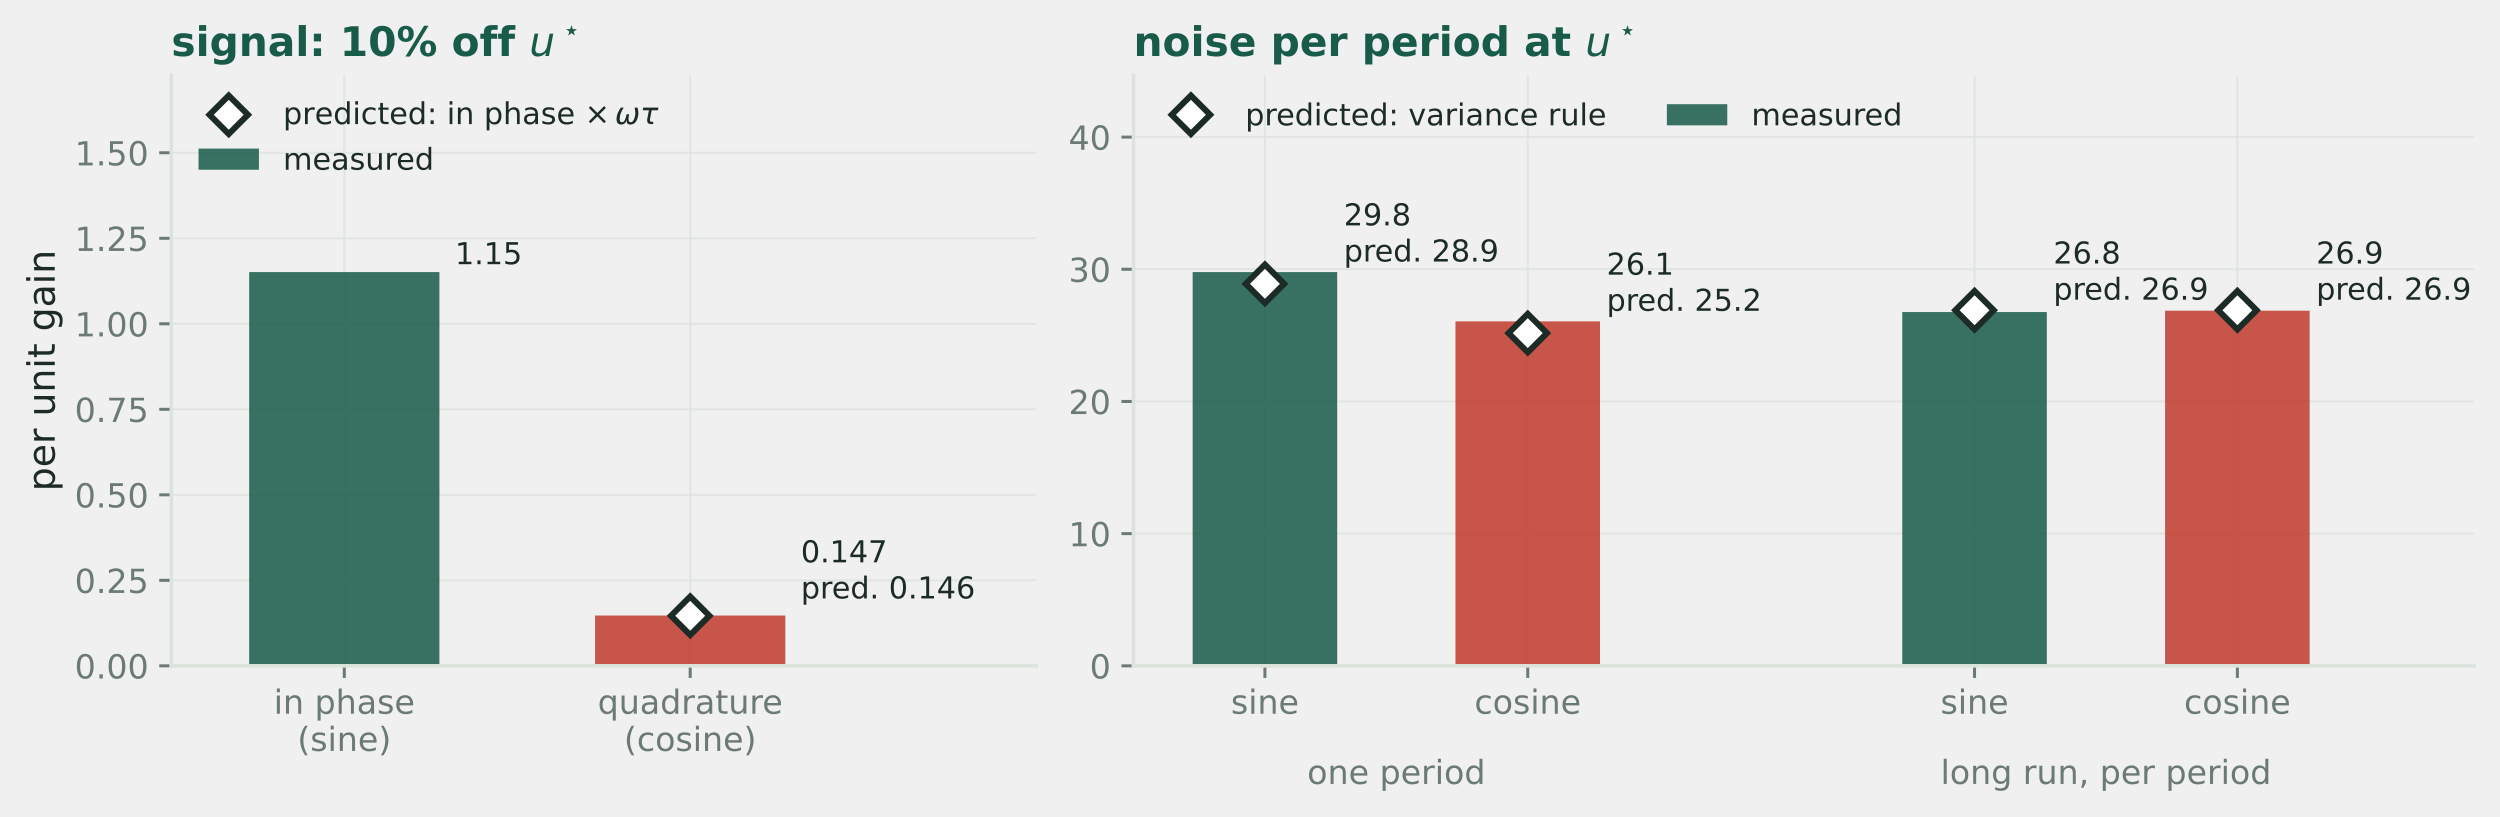
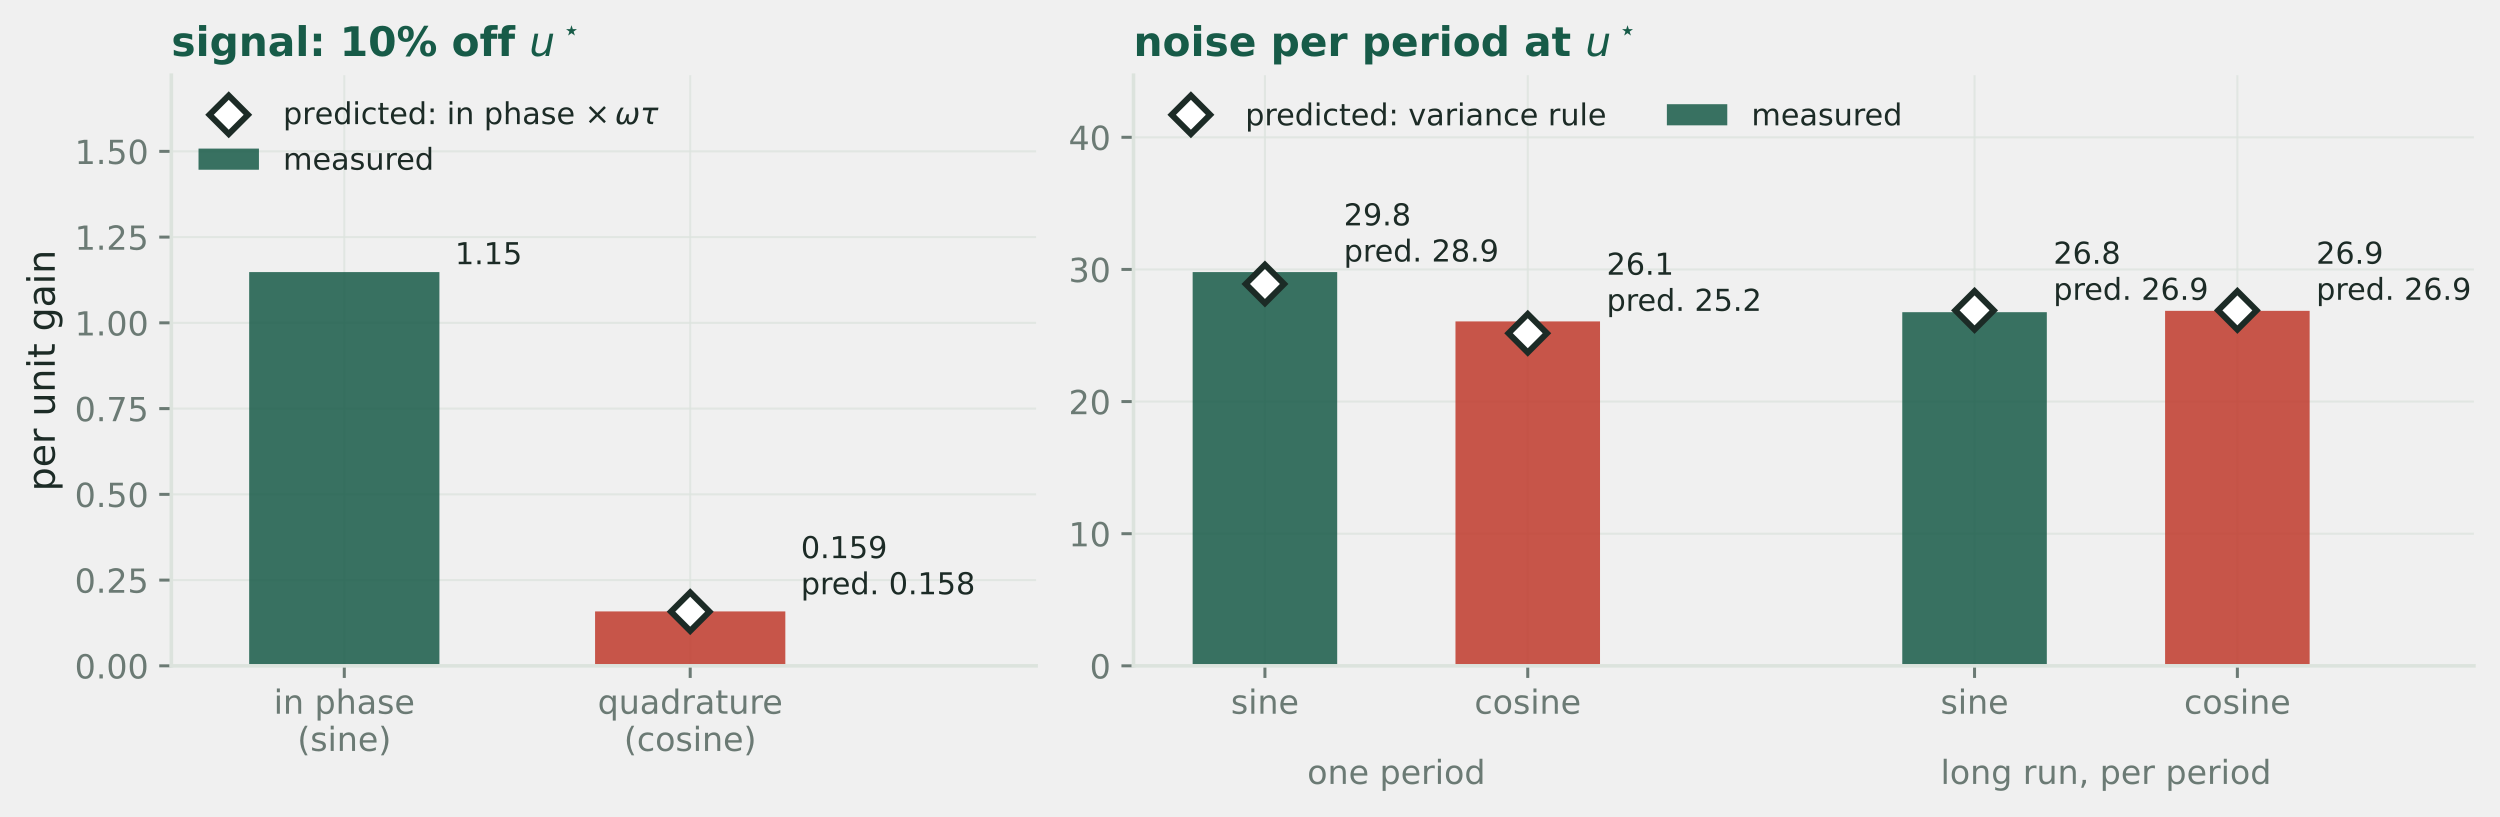
<svg xmlns="http://www.w3.org/2000/svg" xmlns:xlink="http://www.w3.org/1999/xlink" width="827.739pt" height="270.496pt" viewBox="0 0 827.739 270.496" version="1.1">
  <defs>
    <style type="text/css">*{stroke-linejoin: round; stroke-linecap: butt}</style>
  </defs>
  <g id="figure_1">
    <g id="patch_1">
      <path d="M 0 270.496  L 827.739 270.496  L 827.739 0  L 0 0  L 0 270.496  z " style="fill: none" />
    </g>
    <g id="axes_1">
      <g id="patch_2">
        <path d="M 56.73 220.457  L 343.051 220.457  L 343.051 24.9  L 56.73 24.9  L 56.73 220.457  z " style="fill: none" />
      </g>
      <g id="matplotlib.axis_1">
        <g id="xtick_1">
          <g id="line2d_1">
-             <path d="M 113.994 220.457  L 113.994 24.9  " clip-path="url(#pf92892f9b9)" style="fill: none; stroke: #dce3dd; stroke-opacity: 0.75; stroke-width: 0.7; stroke-linecap: square" />
+             <path d="M 113.994 220.457  L 113.994 24.9  " clip-path="url(#pc9e9da0dd4)" style="fill: none; stroke: #dce3dd; stroke-opacity: 0.75; stroke-width: 0.7; stroke-linecap: square" />
          </g>
          <g id="line2d_2">
            <defs>
-               <path id="m6988dbde63" d="M 0 0  L 0 4  " style="stroke: #6b7a74" />
+               <path id="mc420b97423" d="M 0 0  L 0 4  " style="stroke: #6b7a74" />
            </defs>
            <g>
-               <use xlink:href="#m6988dbde63" x="113.994" y="220.457" style="fill: #6b7a74; stroke: #6b7a74" />
+               <use xlink:href="#mc420b97423" x="113.994" y="220.457" style="fill: #6b7a74; stroke: #6b7a74" />
            </g>
          </g>
          <g id="text_1">
            <text style="font-size: 11px; font-family: 'Source Sans Pro', 'DejaVu Sans', 'Helvetica', 'Arial', sans-serif; fill: #6b7a74" transform="translate(90.63546 236.3151)">in phase</text>
            <text style="font-size: 11px; font-family: 'Source Sans Pro', 'DejaVu Sans', 'Helvetica', 'Arial', sans-serif; fill: #6b7a74" transform="translate(98.43944 248.6327)">(sine)</text>
          </g>
        </g>
        <g id="xtick_2">
          <g id="line2d_3">
-             <path d="M 228.523 220.457  L 228.523 24.9  " clip-path="url(#pf92892f9b9)" style="fill: none; stroke: #dce3dd; stroke-opacity: 0.75; stroke-width: 0.7; stroke-linecap: square" />
+             <path d="M 228.523 220.457  L 228.523 24.9  " clip-path="url(#pc9e9da0dd4)" style="fill: none; stroke: #dce3dd; stroke-opacity: 0.75; stroke-width: 0.7; stroke-linecap: square" />
          </g>
          <g id="line2d_4">
            <g>
-               <use xlink:href="#m6988dbde63" x="228.523" y="220.457" style="fill: #6b7a74; stroke: #6b7a74" />
+               <use xlink:href="#mc420b97423" x="228.523" y="220.457" style="fill: #6b7a74; stroke: #6b7a74" />
            </g>
          </g>
          <g id="text_2">
            <text style="font-size: 11px; font-family: 'Source Sans Pro', 'DejaVu Sans', 'Helvetica', 'Arial', sans-serif; fill: #6b7a74" transform="translate(197.8886 236.3151)">quadrature</text>
            <text style="font-size: 11px; font-family: 'Source Sans Pro', 'DejaVu Sans', 'Helvetica', 'Arial', sans-serif; fill: #6b7a74" transform="translate(206.5786 248.6327)">(cosine)</text>
          </g>
        </g>
      </g>
      <g id="matplotlib.axis_2">
        <g id="ytick_1">
          <g id="line2d_5">
-             <path d="M 56.73 220.457  L 343.051 220.457  " clip-path="url(#pf92892f9b9)" style="fill: none; stroke: #dce3dd; stroke-opacity: 0.75; stroke-width: 0.7; stroke-linecap: square" />
+             <path d="M 56.73 220.457  L 343.051 220.457  " clip-path="url(#pc9e9da0dd4)" style="fill: none; stroke: #dce3dd; stroke-opacity: 0.75; stroke-width: 0.7; stroke-linecap: square" />
          </g>
          <g id="line2d_6">
            <defs>
-               <path id="mf4f9d49e26" d="M 0 0  L -4 0  " style="stroke: #6b7a74" />
+               <path id="mc0cf9e2b62" d="M 0 0  L -4 0  " style="stroke: #6b7a74" />
            </defs>
            <g>
-               <use xlink:href="#mf4f9d49e26" x="56.73" y="220.457" style="fill: #6b7a74; stroke: #6b7a74" />
+               <use xlink:href="#mc0cf9e2b62" x="56.73" y="220.457" style="fill: #6b7a74; stroke: #6b7a74" />
            </g>
          </g>
          <g id="text_3">
            <text style="font-size: 11px; font-family: 'Source Sans Pro', 'DejaVu Sans', 'Helvetica', 'Arial', sans-serif; text-anchor: end; fill: #6b7a74" x="49.23" y="224.636" transform="rotate(-0 49.22984 224.6359)">0.00</text>
          </g>
        </g>
        <g id="ytick_2">
          <g id="line2d_7">
-             <path d="M 56.73 192.144  L 343.051 192.144  " clip-path="url(#pf92892f9b9)" style="fill: none; stroke: #dce3dd; stroke-opacity: 0.75; stroke-width: 0.7; stroke-linecap: square" />
+             <path d="M 56.73 192.066  L 343.051 192.066  " clip-path="url(#pc9e9da0dd4)" style="fill: none; stroke: #dce3dd; stroke-opacity: 0.75; stroke-width: 0.7; stroke-linecap: square" />
          </g>
          <g id="line2d_8">
            <g>
-               <use xlink:href="#mf4f9d49e26" x="56.73" y="192.144" style="fill: #6b7a74; stroke: #6b7a74" />
+               <use xlink:href="#mc0cf9e2b62" x="56.73" y="192.066" style="fill: #6b7a74; stroke: #6b7a74" />
            </g>
          </g>
          <g id="text_4">
-             <text style="font-size: 11px; font-family: 'Source Sans Pro', 'DejaVu Sans', 'Helvetica', 'Arial', sans-serif; text-anchor: end; fill: #6b7a74" x="49.23" y="196.323" transform="rotate(-0 49.22984 196.3233)">0.25</text>
+             <text style="font-size: 11px; font-family: 'Source Sans Pro', 'DejaVu Sans', 'Helvetica', 'Arial', sans-serif; text-anchor: end; fill: #6b7a74" x="49.23" y="196.245" transform="rotate(-0 49.22984 196.2453)">0.25</text>
          </g>
        </g>
        <g id="ytick_3">
          <g id="line2d_9">
-             <path d="M 56.73 163.832  L 343.051 163.832  " clip-path="url(#pf92892f9b9)" style="fill: none; stroke: #dce3dd; stroke-opacity: 0.75; stroke-width: 0.7; stroke-linecap: square" />
+             <path d="M 56.73 163.676  L 343.051 163.676  " clip-path="url(#pc9e9da0dd4)" style="fill: none; stroke: #dce3dd; stroke-opacity: 0.75; stroke-width: 0.7; stroke-linecap: square" />
          </g>
          <g id="line2d_10">
            <g>
-               <use xlink:href="#mf4f9d49e26" x="56.73" y="163.832" style="fill: #6b7a74; stroke: #6b7a74" />
+               <use xlink:href="#mc0cf9e2b62" x="56.73" y="163.676" style="fill: #6b7a74; stroke: #6b7a74" />
            </g>
          </g>
          <g id="text_5">
-             <text style="font-size: 11px; font-family: 'Source Sans Pro', 'DejaVu Sans', 'Helvetica', 'Arial', sans-serif; text-anchor: end; fill: #6b7a74" x="49.23" y="168.011" transform="rotate(-0 49.22984 168.0107)">0.50</text>
+             <text style="font-size: 11px; font-family: 'Source Sans Pro', 'DejaVu Sans', 'Helvetica', 'Arial', sans-serif; text-anchor: end; fill: #6b7a74" x="49.23" y="167.855" transform="rotate(-0 49.22984 167.8547)">0.50</text>
          </g>
        </g>
        <g id="ytick_4">
          <g id="line2d_11">
-             <path d="M 56.73 135.519  L 343.051 135.519  " clip-path="url(#pf92892f9b9)" style="fill: none; stroke: #dce3dd; stroke-opacity: 0.75; stroke-width: 0.7; stroke-linecap: square" />
+             <path d="M 56.73 135.285  L 343.051 135.285  " clip-path="url(#pc9e9da0dd4)" style="fill: none; stroke: #dce3dd; stroke-opacity: 0.75; stroke-width: 0.7; stroke-linecap: square" />
          </g>
          <g id="line2d_12">
            <g>
-               <use xlink:href="#mf4f9d49e26" x="56.73" y="135.519" style="fill: #6b7a74; stroke: #6b7a74" />
+               <use xlink:href="#mc0cf9e2b62" x="56.73" y="135.285" style="fill: #6b7a74; stroke: #6b7a74" />
            </g>
          </g>
          <g id="text_6">
-             <text style="font-size: 11px; font-family: 'Source Sans Pro', 'DejaVu Sans', 'Helvetica', 'Arial', sans-serif; text-anchor: end; fill: #6b7a74" x="49.23" y="139.698" transform="rotate(-0 49.22984 139.6981)">0.75</text>
+             <text style="font-size: 11px; font-family: 'Source Sans Pro', 'DejaVu Sans', 'Helvetica', 'Arial', sans-serif; text-anchor: end; fill: #6b7a74" x="49.23" y="139.464" transform="rotate(-0 49.22984 139.4641)">0.75</text>
          </g>
        </g>
        <g id="ytick_5">
          <g id="line2d_13">
-             <path d="M 56.73 107.206  L 343.051 107.206  " clip-path="url(#pf92892f9b9)" style="fill: none; stroke: #dce3dd; stroke-opacity: 0.75; stroke-width: 0.7; stroke-linecap: square" />
+             <path d="M 56.73 106.894  L 343.051 106.894  " clip-path="url(#pc9e9da0dd4)" style="fill: none; stroke: #dce3dd; stroke-opacity: 0.75; stroke-width: 0.7; stroke-linecap: square" />
          </g>
          <g id="line2d_14">
            <g>
-               <use xlink:href="#mf4f9d49e26" x="56.73" y="107.206" style="fill: #6b7a74; stroke: #6b7a74" />
+               <use xlink:href="#mc0cf9e2b62" x="56.73" y="106.894" style="fill: #6b7a74; stroke: #6b7a74" />
            </g>
          </g>
          <g id="text_7">
-             <text style="font-size: 11px; font-family: 'Source Sans Pro', 'DejaVu Sans', 'Helvetica', 'Arial', sans-serif; text-anchor: end; fill: #6b7a74" x="49.23" y="111.385" transform="rotate(-0 49.22984 111.3855)">1.00</text>
+             <text style="font-size: 11px; font-family: 'Source Sans Pro', 'DejaVu Sans', 'Helvetica', 'Arial', sans-serif; text-anchor: end; fill: #6b7a74" x="49.23" y="111.073" transform="rotate(-0 49.22984 111.0735)">1.00</text>
          </g>
        </g>
        <g id="ytick_6">
          <g id="line2d_15">
-             <path d="M 56.73 78.894  L 343.051 78.894  " clip-path="url(#pf92892f9b9)" style="fill: none; stroke: #dce3dd; stroke-opacity: 0.75; stroke-width: 0.7; stroke-linecap: square" />
+             <path d="M 56.73 78.504  L 343.051 78.504  " clip-path="url(#pc9e9da0dd4)" style="fill: none; stroke: #dce3dd; stroke-opacity: 0.75; stroke-width: 0.7; stroke-linecap: square" />
          </g>
          <g id="line2d_16">
            <g>
-               <use xlink:href="#mf4f9d49e26" x="56.73" y="78.894" style="fill: #6b7a74; stroke: #6b7a74" />
+               <use xlink:href="#mc0cf9e2b62" x="56.73" y="78.504" style="fill: #6b7a74; stroke: #6b7a74" />
            </g>
          </g>
          <g id="text_8">
-             <text style="font-size: 11px; font-family: 'Source Sans Pro', 'DejaVu Sans', 'Helvetica', 'Arial', sans-serif; text-anchor: end; fill: #6b7a74" x="49.23" y="83.073" transform="rotate(-0 49.22984 83.07287)">1.25</text>
+             <text style="font-size: 11px; font-family: 'Source Sans Pro', 'DejaVu Sans', 'Helvetica', 'Arial', sans-serif; text-anchor: end; fill: #6b7a74" x="49.23" y="82.683" transform="rotate(-0 49.22984 82.68285)">1.25</text>
          </g>
        </g>
        <g id="ytick_7">
          <g id="line2d_17">
-             <path d="M 56.73 50.581  L 343.051 50.581  " clip-path="url(#pf92892f9b9)" style="fill: none; stroke: #dce3dd; stroke-opacity: 0.75; stroke-width: 0.7; stroke-linecap: square" />
+             <path d="M 56.73 50.113  L 343.051 50.113  " clip-path="url(#pc9e9da0dd4)" style="fill: none; stroke: #dce3dd; stroke-opacity: 0.75; stroke-width: 0.7; stroke-linecap: square" />
          </g>
          <g id="line2d_18">
            <g>
-               <use xlink:href="#mf4f9d49e26" x="56.73" y="50.581" style="fill: #6b7a74; stroke: #6b7a74" />
+               <use xlink:href="#mc0cf9e2b62" x="56.73" y="50.113" style="fill: #6b7a74; stroke: #6b7a74" />
            </g>
          </g>
          <g id="text_9">
-             <text style="font-size: 11px; font-family: 'Source Sans Pro', 'DejaVu Sans', 'Helvetica', 'Arial', sans-serif; text-anchor: end; fill: #6b7a74" x="49.23" y="54.76" transform="rotate(-0 49.22984 54.76026)">1.50</text>
+             <text style="font-size: 11px; font-family: 'Source Sans Pro', 'DejaVu Sans', 'Helvetica', 'Arial', sans-serif; text-anchor: end; fill: #6b7a74" x="49.23" y="54.292" transform="rotate(-0 49.22984 54.29223)">1.50</text>
          </g>
        </g>
        <g id="text_10">
          <text style="font-size: 12.5px; font-family: 'Source Sans Pro', 'DejaVu Sans', 'Helvetica', 'Arial', sans-serif; text-anchor: middle; fill: #1c2b26" x="18.138" y="122.678" transform="rotate(-90 18.13805 122.6784)">per unit gain</text>
        </g>
      </g>
      <g id="patch_3">
-         <path d="M 82.499 220.457  L 145.489 220.457  L 145.489 90.086  L 82.499 90.086  z " clip-path="url(#pf92892f9b9)" style="fill: #175b48; opacity: 0.85" />
+         <path d="M 82.499 220.457  L 145.489 220.457  L 145.489 90.086  L 82.499 90.086  z " clip-path="url(#pc9e9da0dd4)" style="fill: #175b48; opacity: 0.85" />
      </g>
      <g id="patch_4">
-         <path d="M 197.027 220.457  L 260.018 220.457  L 260.018 203.804  L 197.027 203.804  z " clip-path="url(#pf92892f9b9)" style="fill: #c0392b; opacity: 0.85" />
+         <path d="M 197.027 220.457  L 260.018 220.457  L 260.018 202.44  L 197.027 202.44  z " clip-path="url(#pc9e9da0dd4)" style="fill: #c0392b; opacity: 0.85" />
      </g>
      <g id="line2d_19">
        <defs>
-           <path id="m4cc0fdd94d" d="M -0 6.364  L 6.364 0  L 0 -6.364  L -6.364 -0  z " style="stroke: #1c2b26; stroke-width: 2; stroke-linejoin: miter" />
+           <path id="m9d6c74c756" d="M -0 6.364  L 6.364 0  L 0 -6.364  L -6.364 -0  z " style="stroke: #1c2b26; stroke-width: 2; stroke-linejoin: miter" />
        </defs>
-         <g clip-path="url(#pf92892f9b9)">
-           <use xlink:href="#m4cc0fdd94d" x="228.523" y="203.881" style="fill: #ffffff; stroke: #1c2b26; stroke-width: 2; stroke-linejoin: miter" />
+         <g clip-path="url(#pc9e9da0dd4)">
+           <use xlink:href="#m9d6c74c756" x="228.523" y="202.524" style="fill: #ffffff; stroke: #1c2b26; stroke-width: 2; stroke-linejoin: miter" />
        </g>
      </g>
      <g id="patch_5">
        <path d="M 56.73 220.457  L 56.73 24.9  " style="fill: none; stroke: #dce3dd; stroke-width: 1.2; stroke-linejoin: miter; stroke-linecap: square" />
      </g>
      <g id="patch_6">
        <path d="M 56.73 220.457  L 343.051 220.457  " style="fill: none; stroke: #dce3dd; stroke-width: 1.2; stroke-linejoin: miter; stroke-linecap: square" />
      </g>
      <g id="text_11">
        <text style="font-size: 10px; font-family: 'Source Sans Pro', 'DejaVu Sans', 'Helvetica', 'Arial', sans-serif; text-anchor: start; fill: #1c2b26" x="150.643" y="87.478" transform="rotate(-0 150.6433 87.47818)">1.15</text>
      </g>
      <g id="text_12">
-         <text style="font-size: 10px; font-family: 'Source Sans Pro', 'DejaVu Sans', 'Helvetica', 'Arial', sans-serif; fill: #1c2b26" transform="translate(265.1718 186.1834)">0.147</text>
-         <text style="font-size: 10px; font-family: 'Source Sans Pro', 'DejaVu Sans', 'Helvetica', 'Arial', sans-serif; fill: #1c2b26" transform="translate(265.1718 198.141)">pred. 0.146</text>
+         <text style="font-size: 10px; font-family: 'Source Sans Pro', 'DejaVu Sans', 'Helvetica', 'Arial', sans-serif; fill: #1c2b26" transform="translate(265.1718 184.8038)">0.159</text>
+         <text style="font-size: 10px; font-family: 'Source Sans Pro', 'DejaVu Sans', 'Helvetica', 'Arial', sans-serif; fill: #1c2b26" transform="translate(265.1718 196.7615)">pred. 0.158</text>
      </g>
      <g id="text_13">
        <g style="fill: #175b48" transform="translate(56.72984 18.9)">
          <text>
            <tspan x="0" y="-0.359" style="font-weight: 700; font-size: 13.5px; font-family: 'DejaVu Sans'; fill: #175b48">s</tspan>
            <tspan x="8.035" y="-0.359" style="font-weight: 700; font-size: 13.5px; font-family: 'DejaVu Sans'; fill: #175b48">i</tspan>
            <tspan x="12.663" y="-0.359" style="font-weight: 700; font-size: 13.5px; font-family: 'DejaVu Sans'; fill: #175b48">g</tspan>
            <tspan x="22.326" y="-0.359" style="font-weight: 700; font-size: 13.5px; font-family: 'DejaVu Sans'; fill: #175b48">n</tspan>
            <tspan x="31.937" y="-0.359" style="font-weight: 700; font-size: 13.5px; font-family: 'DejaVu Sans'; fill: #175b48">a</tspan>
            <tspan x="41.047" y="-0.359" style="font-weight: 700; font-size: 13.5px; font-family: 'DejaVu Sans'; fill: #175b48">l</tspan>
            <tspan x="45.675" y="-0.359" style="font-weight: 700; font-size: 13.5px; font-family: 'DejaVu Sans'; fill: #175b48">:</tspan>
            <tspan x="51.073" y="-0.359" style="font-weight: 700; font-size: 13.5px; font-family: 'DejaVu Sans'; fill: #175b48"> </tspan>
            <tspan x="55.773" y="-0.359" style="font-weight: 700; font-size: 13.5px; font-family: 'DejaVu Sans'; fill: #175b48">1</tspan>
            <tspan x="65.167" y="-0.359" style="font-weight: 700; font-size: 13.5px; font-family: 'DejaVu Sans'; fill: #175b48">0</tspan>
            <tspan x="74.56" y="-0.359" style="font-weight: 700; font-size: 13.5px; font-family: 'DejaVu Sans'; fill: #175b48">%</tspan>
            <tspan x="88.086" y="-0.359" style="font-weight: 700; font-size: 13.5px; font-family: 'DejaVu Sans'; fill: #175b48"> </tspan>
            <tspan x="92.786" y="-0.359" style="font-weight: 700; font-size: 13.5px; font-family: 'DejaVu Sans'; fill: #175b48">o</tspan>
            <tspan x="102.061" y="-0.359" style="font-weight: 700; font-size: 13.5px; font-family: 'DejaVu Sans'; fill: #175b48">f</tspan>
            <tspan x="107.934" y="-0.359" style="font-weight: 700; font-size: 13.5px; font-family: 'DejaVu Sans'; fill: #175b48">f</tspan>
            <tspan x="113.807" y="-0.359" style="font-weight: 700; font-size: 13.5px; font-family: 'DejaVu Sans'; fill: #175b48"> </tspan>
            <tspan x="118.507" y="-0.359" style="font-style: oblique; font-size: 13.5px; font-family: 'DejaVu Sans'; fill: #175b48">u</tspan>
            <tspan x="129.53" y="-5.719" style="font-size: 9.45px; font-family: 'DejaVu Sans'; fill: #175b48">⋆</tspan>
          </text>
        </g>
      </g>
      <g id="legend_1">
        <g id="line2d_20">
          <g>
-             <use xlink:href="#m4cc0fdd94d" x="75.73" y="38" style="fill: #ffffff; stroke: #1c2b26; stroke-width: 2; stroke-linejoin: miter" />
+             <use xlink:href="#m9d6c74c756" x="75.73" y="38" style="fill: #ffffff; stroke: #1c2b26; stroke-width: 2; stroke-linejoin: miter" />
          </g>
        </g>
        <g id="text_14">
          <g style="fill: #1c2b26" transform="translate(93.72984 41.5)">
            <text>
              <tspan x="0" y="-0.406" style="font-size: 10px; font-family: 'DejaVu Sans'; fill: #1c2b26">p</tspan>
              <tspan x="6.348" y="-0.406" style="font-size: 10px; font-family: 'DejaVu Sans'; fill: #1c2b26">r</tspan>
              <tspan x="10.459" y="-0.406" style="font-size: 10px; font-family: 'DejaVu Sans'; fill: #1c2b26">e</tspan>
              <tspan x="16.611" y="-0.406" style="font-size: 10px; font-family: 'DejaVu Sans'; fill: #1c2b26">d</tspan>
              <tspan x="22.959" y="-0.406" style="font-size: 10px; font-family: 'DejaVu Sans'; fill: #1c2b26">i</tspan>
              <tspan x="25.737" y="-0.406" style="font-size: 10px; font-family: 'DejaVu Sans'; fill: #1c2b26">c</tspan>
              <tspan x="31.235" y="-0.406" style="font-size: 10px; font-family: 'DejaVu Sans'; fill: #1c2b26">t</tspan>
              <tspan x="35.156" y="-0.406" style="font-size: 10px; font-family: 'DejaVu Sans'; fill: #1c2b26">e</tspan>
              <tspan x="41.309" y="-0.406" style="font-size: 10px; font-family: 'DejaVu Sans'; fill: #1c2b26">d</tspan>
              <tspan x="47.656" y="-0.406" style="font-size: 10px; font-family: 'DejaVu Sans'; fill: #1c2b26">:</tspan>
              <tspan x="51.025" y="-0.406" style="font-size: 10px; font-family: 'DejaVu Sans'; fill: #1c2b26"> </tspan>
              <tspan x="54.204" y="-0.406" style="font-size: 10px; font-family: 'DejaVu Sans'; fill: #1c2b26">i</tspan>
              <tspan x="56.982" y="-0.406" style="font-size: 10px; font-family: 'DejaVu Sans'; fill: #1c2b26">n</tspan>
              <tspan x="63.32" y="-0.406" style="font-size: 10px; font-family: 'DejaVu Sans'; fill: #1c2b26"> </tspan>
              <tspan x="66.499" y="-0.406" style="font-size: 10px; font-family: 'DejaVu Sans'; fill: #1c2b26">p</tspan>
              <tspan x="72.847" y="-0.406" style="font-size: 10px; font-family: 'DejaVu Sans'; fill: #1c2b26">h</tspan>
              <tspan x="79.185" y="-0.406" style="font-size: 10px; font-family: 'DejaVu Sans'; fill: #1c2b26">a</tspan>
              <tspan x="85.312" y="-0.406" style="font-size: 10px; font-family: 'DejaVu Sans'; fill: #1c2b26">s</tspan>
              <tspan x="90.522" y="-0.406" style="font-size: 10px; font-family: 'DejaVu Sans'; fill: #1c2b26">e</tspan>
              <tspan x="96.675" y="-0.406" style="font-size: 10px; font-family: 'DejaVu Sans'; fill: #1c2b26"> </tspan>
              <tspan x="99.854" y="-0.406" style="font-size: 10px; font-family: 'DejaVu Sans'; fill: #1c2b26">×</tspan>
              <tspan x="109.856" y="-0.406" style="font-style: oblique; font-size: 10px; font-family: 'DejaVu Sans'; fill: #1c2b26">ω</tspan>
              <tspan x="118.23" y="-0.406" style="font-style: oblique; font-size: 10px; font-family: 'DejaVu Sans'; fill: #1c2b26">τ</tspan>
            </text>
          </g>
        </g>
        <g id="patch_7">
          <path d="M 65.73 56.198  L 85.73 56.198  L 85.73 49.198  L 65.73 49.198  z " style="fill: #175b48; opacity: 0.85" />
        </g>
        <g id="text_15">
          <text style="font-size: 10px; font-family: 'Source Sans Pro', 'DejaVu Sans', 'Helvetica', 'Arial', sans-serif; text-anchor: start; fill: #1c2b26" x="93.73" y="56.198" transform="rotate(-0 93.72984 56.19844)">measured</text>
        </g>
      </g>
    </g>
    <g id="axes_2">
      <g id="patch_8">
        <path d="M 375.301 220.457  L 819.099 220.457  L 819.099 24.9  L 375.301 24.9  L 375.301 220.457  z " style="fill: none" />
      </g>
      <g id="matplotlib.axis_3">
        <g id="xtick_3">
          <g id="line2d_21">
-             <path d="M 418.811 220.457  L 418.811 24.9  " clip-path="url(#pbb5b038bca)" style="fill: none; stroke: #dce3dd; stroke-opacity: 0.75; stroke-width: 0.7; stroke-linecap: square" />
+             <path d="M 418.811 220.457  L 418.811 24.9  " clip-path="url(#p5e66a896bd)" style="fill: none; stroke: #dce3dd; stroke-opacity: 0.75; stroke-width: 0.7; stroke-linecap: square" />
          </g>
          <g id="line2d_22">
            <g>
-               <use xlink:href="#m6988dbde63" x="418.811" y="220.457" style="fill: #6b7a74; stroke: #6b7a74" />
+               <use xlink:href="#mc420b97423" x="418.811" y="220.457" style="fill: #6b7a74; stroke: #6b7a74" />
            </g>
          </g>
          <g id="text_16">
            <text style="font-size: 11px; font-family: 'Source Sans Pro', 'DejaVu Sans', 'Helvetica', 'Arial', sans-serif; text-anchor: middle; fill: #6b7a74" x="418.811" y="236.315" transform="rotate(-0 418.8109 236.3151)">sine</text>
          </g>
        </g>
        <g id="xtick_4">
          <g id="line2d_23">
-             <path d="M 505.83 220.457  L 505.83 24.9  " clip-path="url(#pbb5b038bca)" style="fill: none; stroke: #dce3dd; stroke-opacity: 0.75; stroke-width: 0.7; stroke-linecap: square" />
+             <path d="M 505.83 220.457  L 505.83 24.9  " clip-path="url(#p5e66a896bd)" style="fill: none; stroke: #dce3dd; stroke-opacity: 0.75; stroke-width: 0.7; stroke-linecap: square" />
          </g>
          <g id="line2d_24">
            <g>
-               <use xlink:href="#m6988dbde63" x="505.83" y="220.457" style="fill: #6b7a74; stroke: #6b7a74" />
+               <use xlink:href="#mc420b97423" x="505.83" y="220.457" style="fill: #6b7a74; stroke: #6b7a74" />
            </g>
          </g>
          <g id="text_17">
            <text style="font-size: 11px; font-family: 'Source Sans Pro', 'DejaVu Sans', 'Helvetica', 'Arial', sans-serif; text-anchor: middle; fill: #6b7a74" x="505.83" y="236.315" transform="rotate(-0 505.8302 236.3151)">cosine</text>
          </g>
        </g>
        <g id="xtick_5">
          <g id="line2d_25">
-             <path d="M 653.763 220.457  L 653.763 24.9  " clip-path="url(#pbb5b038bca)" style="fill: none; stroke: #dce3dd; stroke-opacity: 0.75; stroke-width: 0.7; stroke-linecap: square" />
+             <path d="M 653.763 220.457  L 653.763 24.9  " clip-path="url(#p5e66a896bd)" style="fill: none; stroke: #dce3dd; stroke-opacity: 0.75; stroke-width: 0.7; stroke-linecap: square" />
          </g>
          <g id="line2d_26">
            <g>
-               <use xlink:href="#m6988dbde63" x="653.763" y="220.457" style="fill: #6b7a74; stroke: #6b7a74" />
+               <use xlink:href="#mc420b97423" x="653.763" y="220.457" style="fill: #6b7a74; stroke: #6b7a74" />
            </g>
          </g>
          <g id="text_18">
            <text style="font-size: 11px; font-family: 'Source Sans Pro', 'DejaVu Sans', 'Helvetica', 'Arial', sans-serif; text-anchor: middle; fill: #6b7a74" x="653.763" y="236.315" transform="rotate(-0 653.7629 236.3151)">sine</text>
          </g>
        </g>
        <g id="xtick_6">
          <g id="line2d_27">
-             <path d="M 740.782 220.457  L 740.782 24.9  " clip-path="url(#pbb5b038bca)" style="fill: none; stroke: #dce3dd; stroke-opacity: 0.75; stroke-width: 0.7; stroke-linecap: square" />
+             <path d="M 740.782 220.457  L 740.782 24.9  " clip-path="url(#p5e66a896bd)" style="fill: none; stroke: #dce3dd; stroke-opacity: 0.75; stroke-width: 0.7; stroke-linecap: square" />
          </g>
          <g id="line2d_28">
            <g>
-               <use xlink:href="#m6988dbde63" x="740.782" y="220.457" style="fill: #6b7a74; stroke: #6b7a74" />
+               <use xlink:href="#mc420b97423" x="740.782" y="220.457" style="fill: #6b7a74; stroke: #6b7a74" />
            </g>
          </g>
          <g id="text_19">
            <text style="font-size: 11px; font-family: 'Source Sans Pro', 'DejaVu Sans', 'Helvetica', 'Arial', sans-serif; text-anchor: middle; fill: #6b7a74" x="740.782" y="236.315" transform="rotate(-0 740.7822 236.3151)">cosine</text>
          </g>
        </g>
      </g>
      <g id="matplotlib.axis_4">
        <g id="ytick_8">
          <g id="line2d_29">
-             <path d="M 375.301 220.457  L 819.099 220.457  " clip-path="url(#pbb5b038bca)" style="fill: none; stroke: #dce3dd; stroke-opacity: 0.75; stroke-width: 0.7; stroke-linecap: square" />
+             <path d="M 375.301 220.457  L 819.099 220.457  " clip-path="url(#p5e66a896bd)" style="fill: none; stroke: #dce3dd; stroke-opacity: 0.75; stroke-width: 0.7; stroke-linecap: square" />
          </g>
          <g id="line2d_30">
            <g>
-               <use xlink:href="#mf4f9d49e26" x="375.301" y="220.457" style="fill: #6b7a74; stroke: #6b7a74" />
+               <use xlink:href="#mc0cf9e2b62" x="375.301" y="220.457" style="fill: #6b7a74; stroke: #6b7a74" />
            </g>
          </g>
          <g id="text_20">
            <text style="font-size: 11px; font-family: 'Source Sans Pro', 'DejaVu Sans', 'Helvetica', 'Arial', sans-serif; text-anchor: end; fill: #6b7a74" x="367.801" y="224.636" transform="rotate(-0 367.8013 224.6359)">0</text>
          </g>
        </g>
        <g id="ytick_9">
          <g id="line2d_31">
-             <path d="M 375.301 176.69  L 819.099 176.69  " clip-path="url(#pbb5b038bca)" style="fill: none; stroke: #dce3dd; stroke-opacity: 0.75; stroke-width: 0.7; stroke-linecap: square" />
+             <path d="M 375.301 176.709  L 819.099 176.709  " clip-path="url(#p5e66a896bd)" style="fill: none; stroke: #dce3dd; stroke-opacity: 0.75; stroke-width: 0.7; stroke-linecap: square" />
          </g>
          <g id="line2d_32">
            <g>
-               <use xlink:href="#mf4f9d49e26" x="375.301" y="176.69" style="fill: #6b7a74; stroke: #6b7a74" />
+               <use xlink:href="#mc0cf9e2b62" x="375.301" y="176.709" style="fill: #6b7a74; stroke: #6b7a74" />
            </g>
          </g>
          <g id="text_21">
-             <text style="font-size: 11px; font-family: 'Source Sans Pro', 'DejaVu Sans', 'Helvetica', 'Arial', sans-serif; text-anchor: end; fill: #6b7a74" x="367.801" y="180.869" transform="rotate(-0 367.8013 180.8687)">10</text>
+             <text style="font-size: 11px; font-family: 'Source Sans Pro', 'DejaVu Sans', 'Helvetica', 'Arial', sans-serif; text-anchor: end; fill: #6b7a74" x="367.801" y="180.888" transform="rotate(-0 367.8013 180.8876)">10</text>
          </g>
        </g>
        <g id="ytick_10">
          <g id="line2d_33">
-             <path d="M 375.301 132.922  L 819.099 132.922  " clip-path="url(#pbb5b038bca)" style="fill: none; stroke: #dce3dd; stroke-opacity: 0.75; stroke-width: 0.7; stroke-linecap: square" />
+             <path d="M 375.301 132.96  L 819.099 132.96  " clip-path="url(#p5e66a896bd)" style="fill: none; stroke: #dce3dd; stroke-opacity: 0.75; stroke-width: 0.7; stroke-linecap: square" />
          </g>
          <g id="line2d_34">
            <g>
-               <use xlink:href="#mf4f9d49e26" x="375.301" y="132.922" style="fill: #6b7a74; stroke: #6b7a74" />
+               <use xlink:href="#mc0cf9e2b62" x="375.301" y="132.96" style="fill: #6b7a74; stroke: #6b7a74" />
            </g>
          </g>
          <g id="text_22">
-             <text style="font-size: 11px; font-family: 'Source Sans Pro', 'DejaVu Sans', 'Helvetica', 'Arial', sans-serif; text-anchor: end; fill: #6b7a74" x="367.801" y="137.101" transform="rotate(-0 367.8013 137.1015)">20</text>
+             <text style="font-size: 11px; font-family: 'Source Sans Pro', 'DejaVu Sans', 'Helvetica', 'Arial', sans-serif; text-anchor: end; fill: #6b7a74" x="367.801" y="137.139" transform="rotate(-0 367.8013 137.1394)">20</text>
          </g>
        </g>
        <g id="ytick_11">
          <g id="line2d_35">
-             <path d="M 375.301 89.155  L 819.099 89.155  " clip-path="url(#pbb5b038bca)" style="fill: none; stroke: #dce3dd; stroke-opacity: 0.75; stroke-width: 0.7; stroke-linecap: square" />
+             <path d="M 375.301 89.212  L 819.099 89.212  " clip-path="url(#p5e66a896bd)" style="fill: none; stroke: #dce3dd; stroke-opacity: 0.75; stroke-width: 0.7; stroke-linecap: square" />
          </g>
          <g id="line2d_36">
            <g>
-               <use xlink:href="#mf4f9d49e26" x="375.301" y="89.155" style="fill: #6b7a74; stroke: #6b7a74" />
+               <use xlink:href="#mc0cf9e2b62" x="375.301" y="89.212" style="fill: #6b7a74; stroke: #6b7a74" />
            </g>
          </g>
          <g id="text_23">
-             <text style="font-size: 11px; font-family: 'Source Sans Pro', 'DejaVu Sans', 'Helvetica', 'Arial', sans-serif; text-anchor: end; fill: #6b7a74" x="367.801" y="93.334" transform="rotate(-0 367.8013 93.33425)">30</text>
+             <text style="font-size: 11px; font-family: 'Source Sans Pro', 'DejaVu Sans', 'Helvetica', 'Arial', sans-serif; text-anchor: end; fill: #6b7a74" x="367.801" y="93.391" transform="rotate(-0 367.8013 93.39106)">30</text>
          </g>
        </g>
        <g id="ytick_12">
          <g id="line2d_37">
-             <path d="M 375.301 45.388  L 819.099 45.388  " clip-path="url(#pbb5b038bca)" style="fill: none; stroke: #dce3dd; stroke-opacity: 0.75; stroke-width: 0.7; stroke-linecap: square" />
+             <path d="M 375.301 45.464  L 819.099 45.464  " clip-path="url(#p5e66a896bd)" style="fill: none; stroke: #dce3dd; stroke-opacity: 0.75; stroke-width: 0.7; stroke-linecap: square" />
          </g>
          <g id="line2d_38">
            <g>
-               <use xlink:href="#mf4f9d49e26" x="375.301" y="45.388" style="fill: #6b7a74; stroke: #6b7a74" />
+               <use xlink:href="#mc0cf9e2b62" x="375.301" y="45.464" style="fill: #6b7a74; stroke: #6b7a74" />
            </g>
          </g>
          <g id="text_24">
-             <text style="font-size: 11px; font-family: 'Source Sans Pro', 'DejaVu Sans', 'Helvetica', 'Arial', sans-serif; text-anchor: end; fill: #6b7a74" x="367.801" y="49.567" transform="rotate(-0 367.8013 49.56702)">40</text>
+             <text style="font-size: 11px; font-family: 'Source Sans Pro', 'DejaVu Sans', 'Helvetica', 'Arial', sans-serif; text-anchor: end; fill: #6b7a74" x="367.801" y="49.643" transform="rotate(-0 367.8013 49.64277)">40</text>
          </g>
        </g>
      </g>
      <g id="patch_9">
-         <path d="M 394.881 220.457  L 442.741 220.457  L 442.741 90.086  L 394.881 90.086  z " clip-path="url(#pbb5b038bca)" style="fill: #175b48; opacity: 0.85" />
+         <path d="M 394.881 220.457  L 442.741 220.457  L 442.741 90.086  L 394.881 90.086  z " clip-path="url(#p5e66a896bd)" style="fill: #175b48; opacity: 0.85" />
      </g>
      <g id="patch_10">
-         <path d="M 481.9 220.457  L 529.76 220.457  L 529.76 106.41  L 481.9 106.41  z " clip-path="url(#pbb5b038bca)" style="fill: #c0392b; opacity: 0.85" />
+         <path d="M 481.9 220.457  L 529.76 220.457  L 529.76 106.417  L 481.9 106.417  z " clip-path="url(#p5e66a896bd)" style="fill: #c0392b; opacity: 0.85" />
      </g>
      <g id="patch_11">
-         <path d="M 629.833 220.457  L 677.693 220.457  L 677.693 103.313  L 629.833 103.313  z " clip-path="url(#pbb5b038bca)" style="fill: #175b48; opacity: 0.85" />
+         <path d="M 629.833 220.457  L 677.693 220.457  L 677.693 103.364  L 629.833 103.364  z " clip-path="url(#p5e66a896bd)" style="fill: #175b48; opacity: 0.85" />
      </g>
      <g id="patch_12">
-         <path d="M 716.852 220.457  L 764.712 220.457  L 764.712 102.869  L 716.852 102.869  z " clip-path="url(#pbb5b038bca)" style="fill: #c0392b; opacity: 0.85" />
+         <path d="M 716.852 220.457  L 764.712 220.457  L 764.712 102.919  L 716.852 102.919  z " clip-path="url(#p5e66a896bd)" style="fill: #c0392b; opacity: 0.85" />
      </g>
      <g id="line2d_39">
-         <g clip-path="url(#pbb5b038bca)">
-           <use xlink:href="#m4cc0fdd94d" x="418.811" y="93.97" style="fill: #ffffff; stroke: #1c2b26; stroke-width: 2; stroke-linejoin: miter" />
-           <use xlink:href="#m4cc0fdd94d" x="505.83" y="110.295" style="fill: #ffffff; stroke: #1c2b26; stroke-width: 2; stroke-linejoin: miter" />
-           <use xlink:href="#m4cc0fdd94d" x="653.763" y="102.721" style="fill: #ffffff; stroke: #1c2b26; stroke-width: 2; stroke-linejoin: miter" />
-           <use xlink:href="#m4cc0fdd94d" x="740.782" y="102.721" style="fill: #ffffff; stroke: #1c2b26; stroke-width: 2; stroke-linejoin: miter" />
+         <g clip-path="url(#p5e66a896bd)">
+           <use xlink:href="#m9d6c74c756" x="418.811" y="94.024" style="fill: #ffffff; stroke: #1c2b26; stroke-width: 2; stroke-linejoin: miter" />
+           <use xlink:href="#m9d6c74c756" x="505.83" y="110.342" style="fill: #ffffff; stroke: #1c2b26; stroke-width: 2; stroke-linejoin: miter" />
+           <use xlink:href="#m9d6c74c756" x="653.763" y="102.772" style="fill: #ffffff; stroke: #1c2b26; stroke-width: 2; stroke-linejoin: miter" />
+           <use xlink:href="#m9d6c74c756" x="740.782" y="102.772" style="fill: #ffffff; stroke: #1c2b26; stroke-width: 2; stroke-linejoin: miter" />
        </g>
      </g>
      <g id="patch_13">
        <path d="M 375.301 220.457  L 375.301 24.9  " style="fill: none; stroke: #dce3dd; stroke-width: 1.2; stroke-linejoin: miter; stroke-linecap: square" />
      </g>
      <g id="patch_14">
        <path d="M 375.301 220.457  L 819.099 220.457  " style="fill: none; stroke: #dce3dd; stroke-width: 1.2; stroke-linejoin: miter; stroke-linecap: square" />
      </g>
      <g id="text_25">
-         <text style="font-size: 10px; font-family: 'Source Sans Pro', 'DejaVu Sans', 'Helvetica', 'Arial', sans-serif; fill: #1c2b26" transform="translate(444.9167 74.62656)">29.8</text>
-         <text style="font-size: 10px; font-family: 'Source Sans Pro', 'DejaVu Sans', 'Helvetica', 'Arial', sans-serif; fill: #1c2b26" transform="translate(444.9167 86.58422)">pred. 28.9</text>
+         <text style="font-size: 10px; font-family: 'Source Sans Pro', 'DejaVu Sans', 'Helvetica', 'Arial', sans-serif; fill: #1c2b26" transform="translate(444.9167 74.62808)">29.8</text>
+         <text style="font-size: 10px; font-family: 'Source Sans Pro', 'DejaVu Sans', 'Helvetica', 'Arial', sans-serif; fill: #1c2b26" transform="translate(444.9167 86.58574)">pred. 28.9</text>
      </g>
      <g id="text_26">
-         <text style="font-size: 10px; font-family: 'Source Sans Pro', 'DejaVu Sans', 'Helvetica', 'Arial', sans-serif; fill: #1c2b26" transform="translate(531.9359 90.95084)">26.1</text>
-         <text style="font-size: 10px; font-family: 'Source Sans Pro', 'DejaVu Sans', 'Helvetica', 'Arial', sans-serif; fill: #1c2b26" transform="translate(531.9359 102.9085)">pred. 25.2</text>
+         <text style="font-size: 10px; font-family: 'Source Sans Pro', 'DejaVu Sans', 'Helvetica', 'Arial', sans-serif; fill: #1c2b26" transform="translate(531.9359 90.95931)">26.1</text>
+         <text style="font-size: 10px; font-family: 'Source Sans Pro', 'DejaVu Sans', 'Helvetica', 'Arial', sans-serif; fill: #1c2b26" transform="translate(531.9359 102.917)">pred. 25.2</text>
      </g>
      <g id="text_27">
-         <text style="font-size: 10px; font-family: 'Source Sans Pro', 'DejaVu Sans', 'Helvetica', 'Arial', sans-serif; fill: #1c2b26" transform="translate(679.8687 87.26218)">26.8</text>
-         <text style="font-size: 10px; font-family: 'Source Sans Pro', 'DejaVu Sans', 'Helvetica', 'Arial', sans-serif; fill: #1c2b26" transform="translate(679.8687 99.21983)">pred. 26.9</text>
+         <text style="font-size: 10px; font-family: 'Source Sans Pro', 'DejaVu Sans', 'Helvetica', 'Arial', sans-serif; fill: #1c2b26" transform="translate(679.8687 87.31463)">26.8</text>
+         <text style="font-size: 10px; font-family: 'Source Sans Pro', 'DejaVu Sans', 'Helvetica', 'Arial', sans-serif; fill: #1c2b26" transform="translate(679.8687 99.27229)">pred. 26.9</text>
      </g>
      <g id="text_28">
-         <text style="font-size: 10px; font-family: 'Source Sans Pro', 'DejaVu Sans', 'Helvetica', 'Arial', sans-serif; fill: #1c2b26" transform="translate(766.8879 87.26218)">26.9</text>
-         <text style="font-size: 10px; font-family: 'Source Sans Pro', 'DejaVu Sans', 'Helvetica', 'Arial', sans-serif; fill: #1c2b26" transform="translate(766.8879 99.21983)">pred. 26.9</text>
+         <text style="font-size: 10px; font-family: 'Source Sans Pro', 'DejaVu Sans', 'Helvetica', 'Arial', sans-serif; fill: #1c2b26" transform="translate(766.8879 87.31463)">26.9</text>
+         <text style="font-size: 10px; font-family: 'Source Sans Pro', 'DejaVu Sans', 'Helvetica', 'Arial', sans-serif; fill: #1c2b26" transform="translate(766.8879 99.27229)">pred. 26.9</text>
      </g>
      <g id="text_29">
        <text style="font-size: 11px; font-family: 'Source Sans Pro', 'DejaVu Sans', 'Helvetica', 'Arial', sans-serif; text-anchor: middle; fill: #6b7a74" x="462.321" y="259.568" transform="rotate(-0 462.3205 259.5682)">one period</text>
      </g>
      <g id="text_30">
        <text style="font-size: 11px; font-family: 'Source Sans Pro', 'DejaVu Sans', 'Helvetica', 'Arial', sans-serif; text-anchor: middle; fill: #6b7a74" x="697.273" y="259.568" transform="rotate(-0 697.2725 259.5682)">long run, per period</text>
      </g>
      <g id="text_31">
        <g style="fill: #175b48" transform="translate(375.3013 18.9)">
          <text>
            <tspan x="0" y="-0.359" style="font-weight: 700; font-size: 13.5px; font-family: 'DejaVu Sans'; fill: #175b48">n</tspan>
            <tspan x="9.611" y="-0.359" style="font-weight: 700; font-size: 13.5px; font-family: 'DejaVu Sans'; fill: #175b48">o</tspan>
            <tspan x="18.885" y="-0.359" style="font-weight: 700; font-size: 13.5px; font-family: 'DejaVu Sans'; fill: #175b48">i</tspan>
            <tspan x="23.513" y="-0.359" style="font-weight: 700; font-size: 13.5px; font-family: 'DejaVu Sans'; fill: #175b48">s</tspan>
            <tspan x="31.548" y="-0.359" style="font-weight: 700; font-size: 13.5px; font-family: 'DejaVu Sans'; fill: #175b48">e</tspan>
            <tspan x="40.704" y="-0.359" style="font-weight: 700; font-size: 13.5px; font-family: 'DejaVu Sans'; fill: #175b48"> </tspan>
            <tspan x="45.404" y="-0.359" style="font-weight: 700; font-size: 13.5px; font-family: 'DejaVu Sans'; fill: #175b48">p</tspan>
            <tspan x="55.068" y="-0.359" style="font-weight: 700; font-size: 13.5px; font-family: 'DejaVu Sans'; fill: #175b48">e</tspan>
            <tspan x="64.224" y="-0.359" style="font-weight: 700; font-size: 13.5px; font-family: 'DejaVu Sans'; fill: #175b48">r</tspan>
            <tspan x="70.882" y="-0.359" style="font-weight: 700; font-size: 13.5px; font-family: 'DejaVu Sans'; fill: #175b48"> </tspan>
            <tspan x="75.582" y="-0.359" style="font-weight: 700; font-size: 13.5px; font-family: 'DejaVu Sans'; fill: #175b48">p</tspan>
            <tspan x="85.245" y="-0.359" style="font-weight: 700; font-size: 13.5px; font-family: 'DejaVu Sans'; fill: #175b48">e</tspan>
            <tspan x="94.401" y="-0.359" style="font-weight: 700; font-size: 13.5px; font-family: 'DejaVu Sans'; fill: #175b48">r</tspan>
            <tspan x="101.059" y="-0.359" style="font-weight: 700; font-size: 13.5px; font-family: 'DejaVu Sans'; fill: #175b48">i</tspan>
            <tspan x="105.686" y="-0.359" style="font-weight: 700; font-size: 13.5px; font-family: 'DejaVu Sans'; fill: #175b48">o</tspan>
            <tspan x="114.961" y="-0.359" style="font-weight: 700; font-size: 13.5px; font-family: 'DejaVu Sans'; fill: #175b48">d</tspan>
            <tspan x="124.625" y="-0.359" style="font-weight: 700; font-size: 13.5px; font-family: 'DejaVu Sans'; fill: #175b48"> </tspan>
            <tspan x="129.324" y="-0.359" style="font-weight: 700; font-size: 13.5px; font-family: 'DejaVu Sans'; fill: #175b48">a</tspan>
            <tspan x="138.434" y="-0.359" style="font-weight: 700; font-size: 13.5px; font-family: 'DejaVu Sans'; fill: #175b48">t</tspan>
            <tspan x="144.888" y="-0.359" style="font-weight: 700; font-size: 13.5px; font-family: 'DejaVu Sans'; fill: #175b48"> </tspan>
            <tspan x="149.588" y="-0.359" style="font-style: oblique; font-size: 13.5px; font-family: 'DejaVu Sans'; fill: #175b48">u</tspan>
            <tspan x="160.61" y="-5.719" style="font-size: 9.45px; font-family: 'DejaVu Sans'; fill: #175b48">⋆</tspan>
          </text>
        </g>
      </g>
      <g id="legend_2">
        <g id="line2d_40">
          <g>
-             <use xlink:href="#m4cc0fdd94d" x="394.301" y="37.998" style="fill: #ffffff; stroke: #1c2b26; stroke-width: 2; stroke-linejoin: miter" />
+             <use xlink:href="#m9d6c74c756" x="394.301" y="37.998" style="fill: #ffffff; stroke: #1c2b26; stroke-width: 2; stroke-linejoin: miter" />
          </g>
        </g>
        <g id="text_32">
          <text style="font-size: 10px; font-family: 'Source Sans Pro', 'DejaVu Sans', 'Helvetica', 'Arial', sans-serif; text-anchor: start; fill: #1c2b26" x="412.301" y="41.498" transform="rotate(-0 412.3013 41.49844)">predicted: variance rule</text>
        </g>
        <g id="patch_15">
          <path d="M 551.893 41.498  L 571.893 41.498  L 571.893 34.498  L 551.893 34.498  z " style="fill: #175b48; opacity: 0.85" />
        </g>
        <g id="text_33">
          <text style="font-size: 10px; font-family: 'Source Sans Pro', 'DejaVu Sans', 'Helvetica', 'Arial', sans-serif; text-anchor: start; fill: #1c2b26" x="579.893" y="41.498" transform="rotate(-0 579.8935 41.49844)">measured</text>
        </g>
      </g>
    </g>
  </g>
  <defs>
-     <clipPath id="pf92892f9b9">
+     <clipPath id="pc9e9da0dd4">
      <rect x="56.73" y="24.9" width="286.321" height="195.557" />
    </clipPath>
-     <clipPath id="pbb5b038bca">
+     <clipPath id="p5e66a896bd">
      <rect x="375.301" y="24.9" width="443.798" height="195.557" />
    </clipPath>
  </defs>
</svg>
